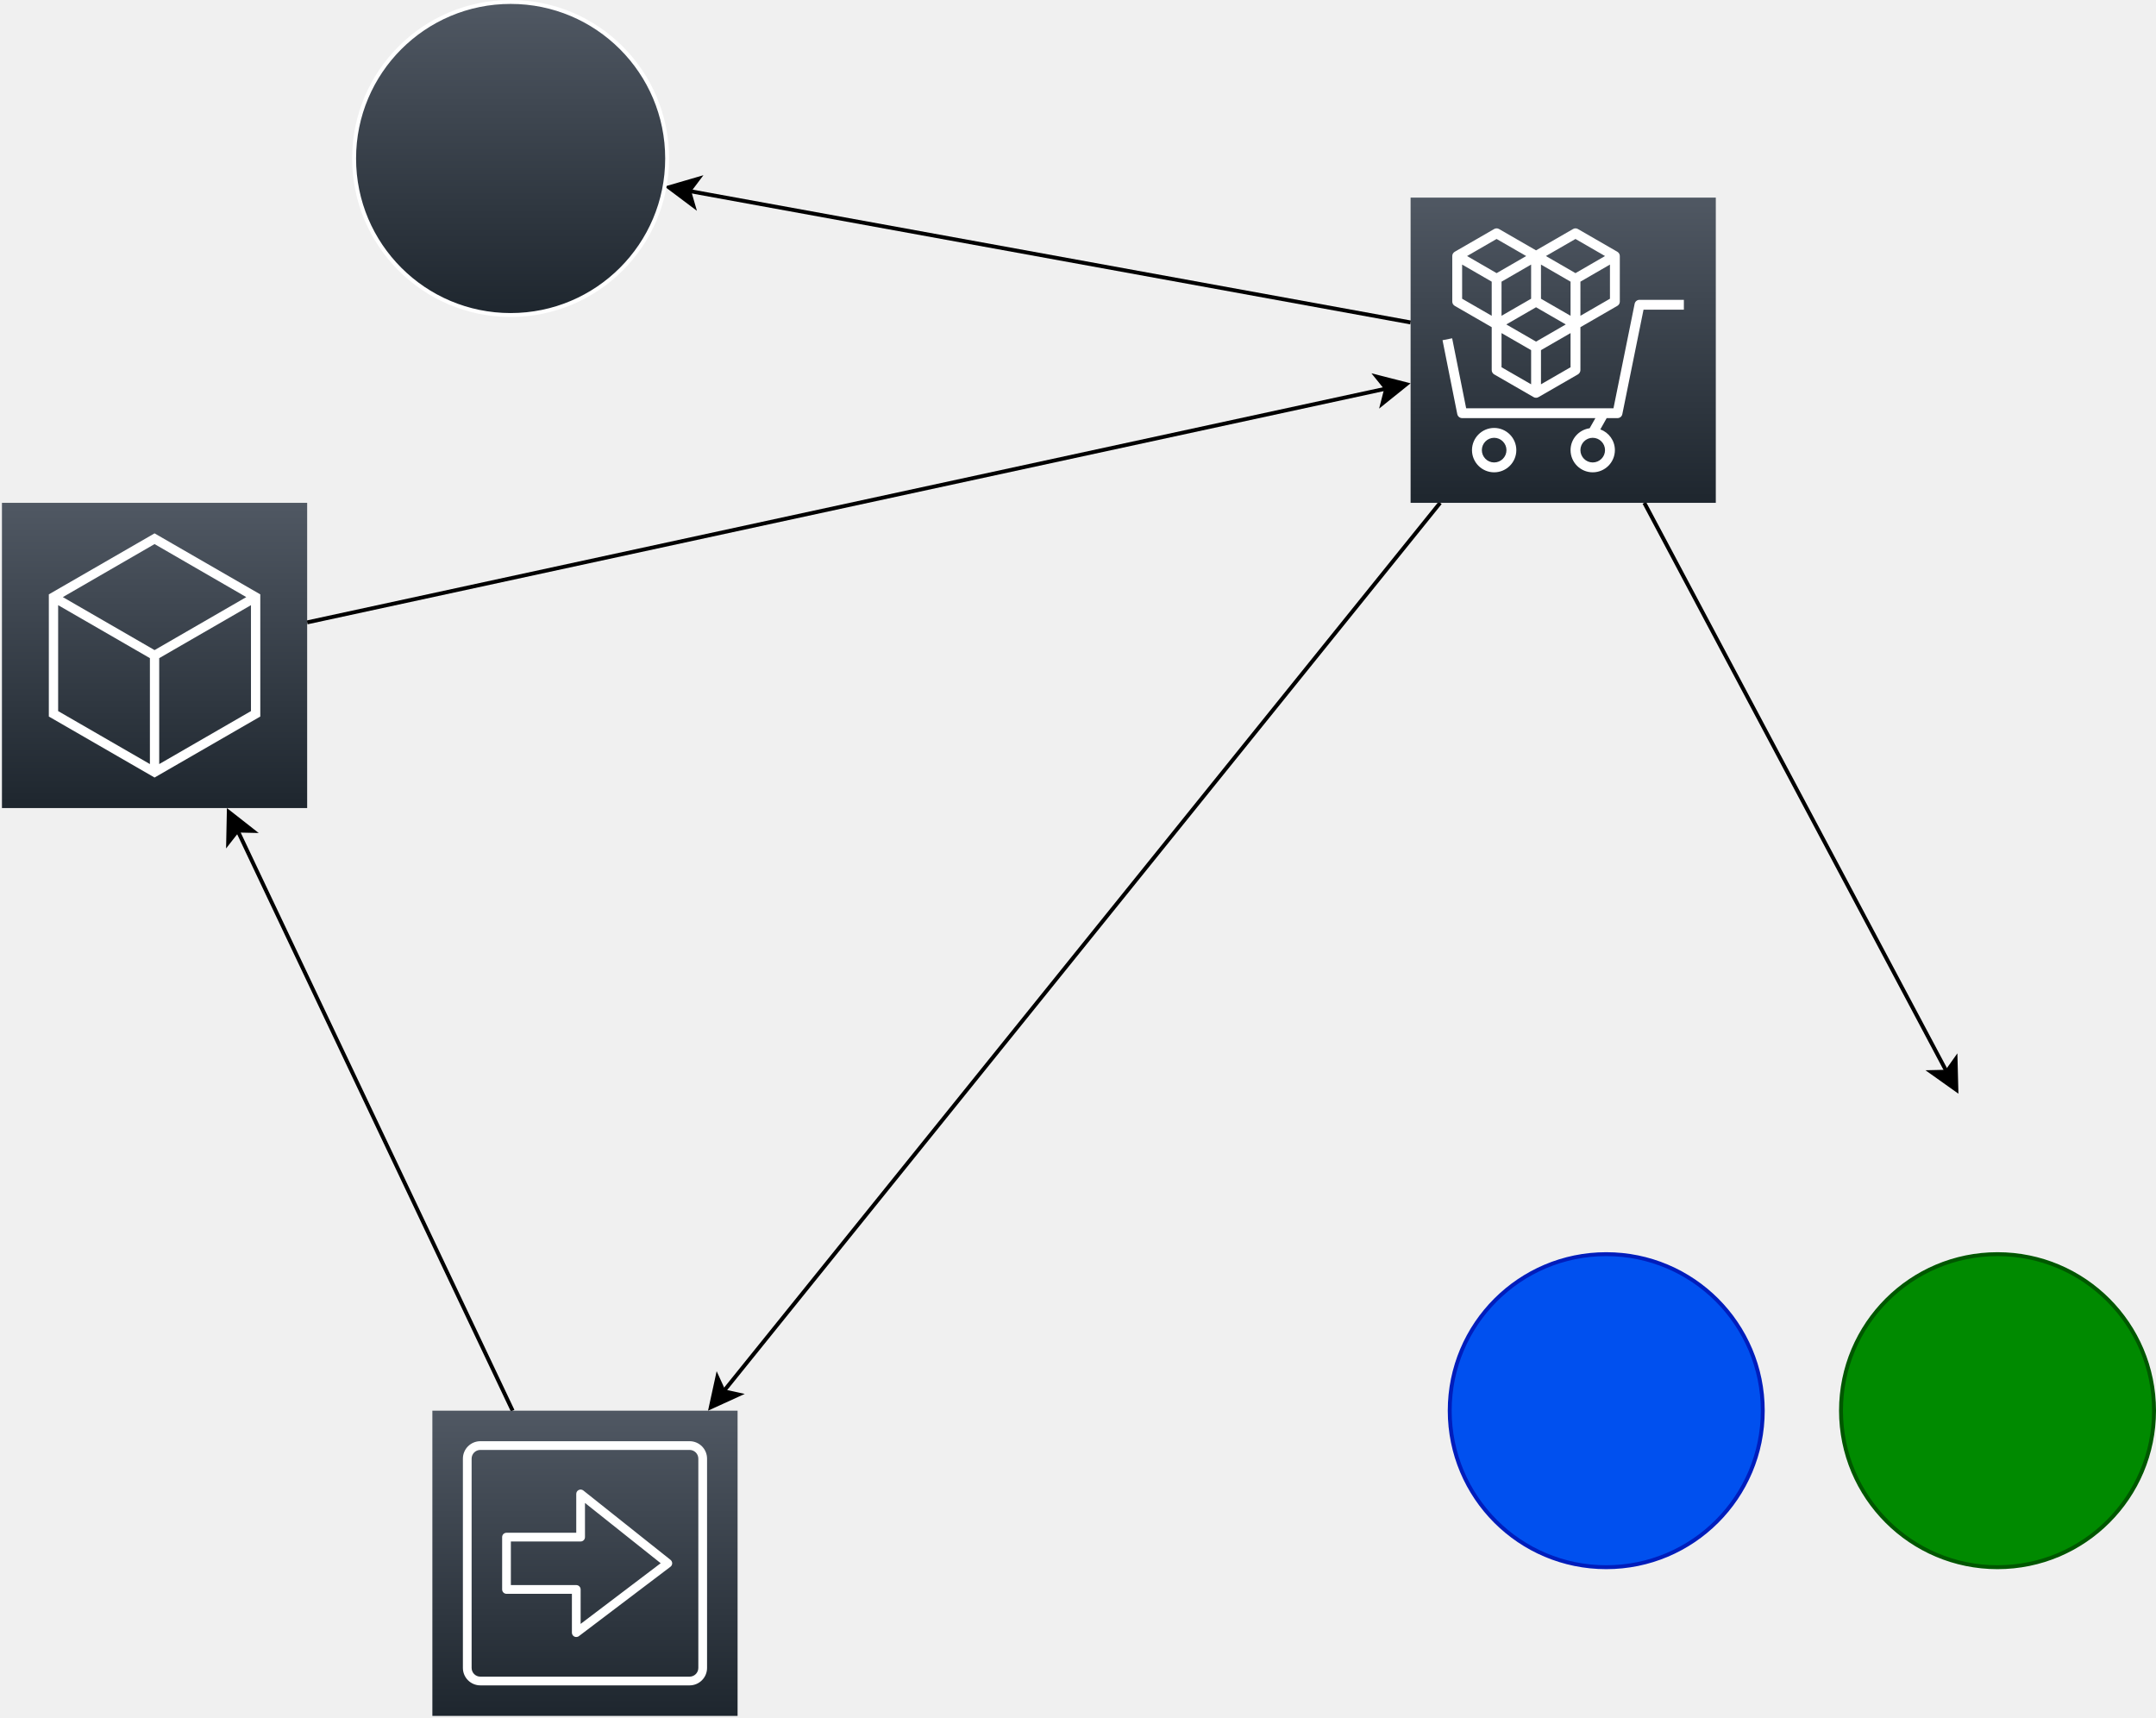
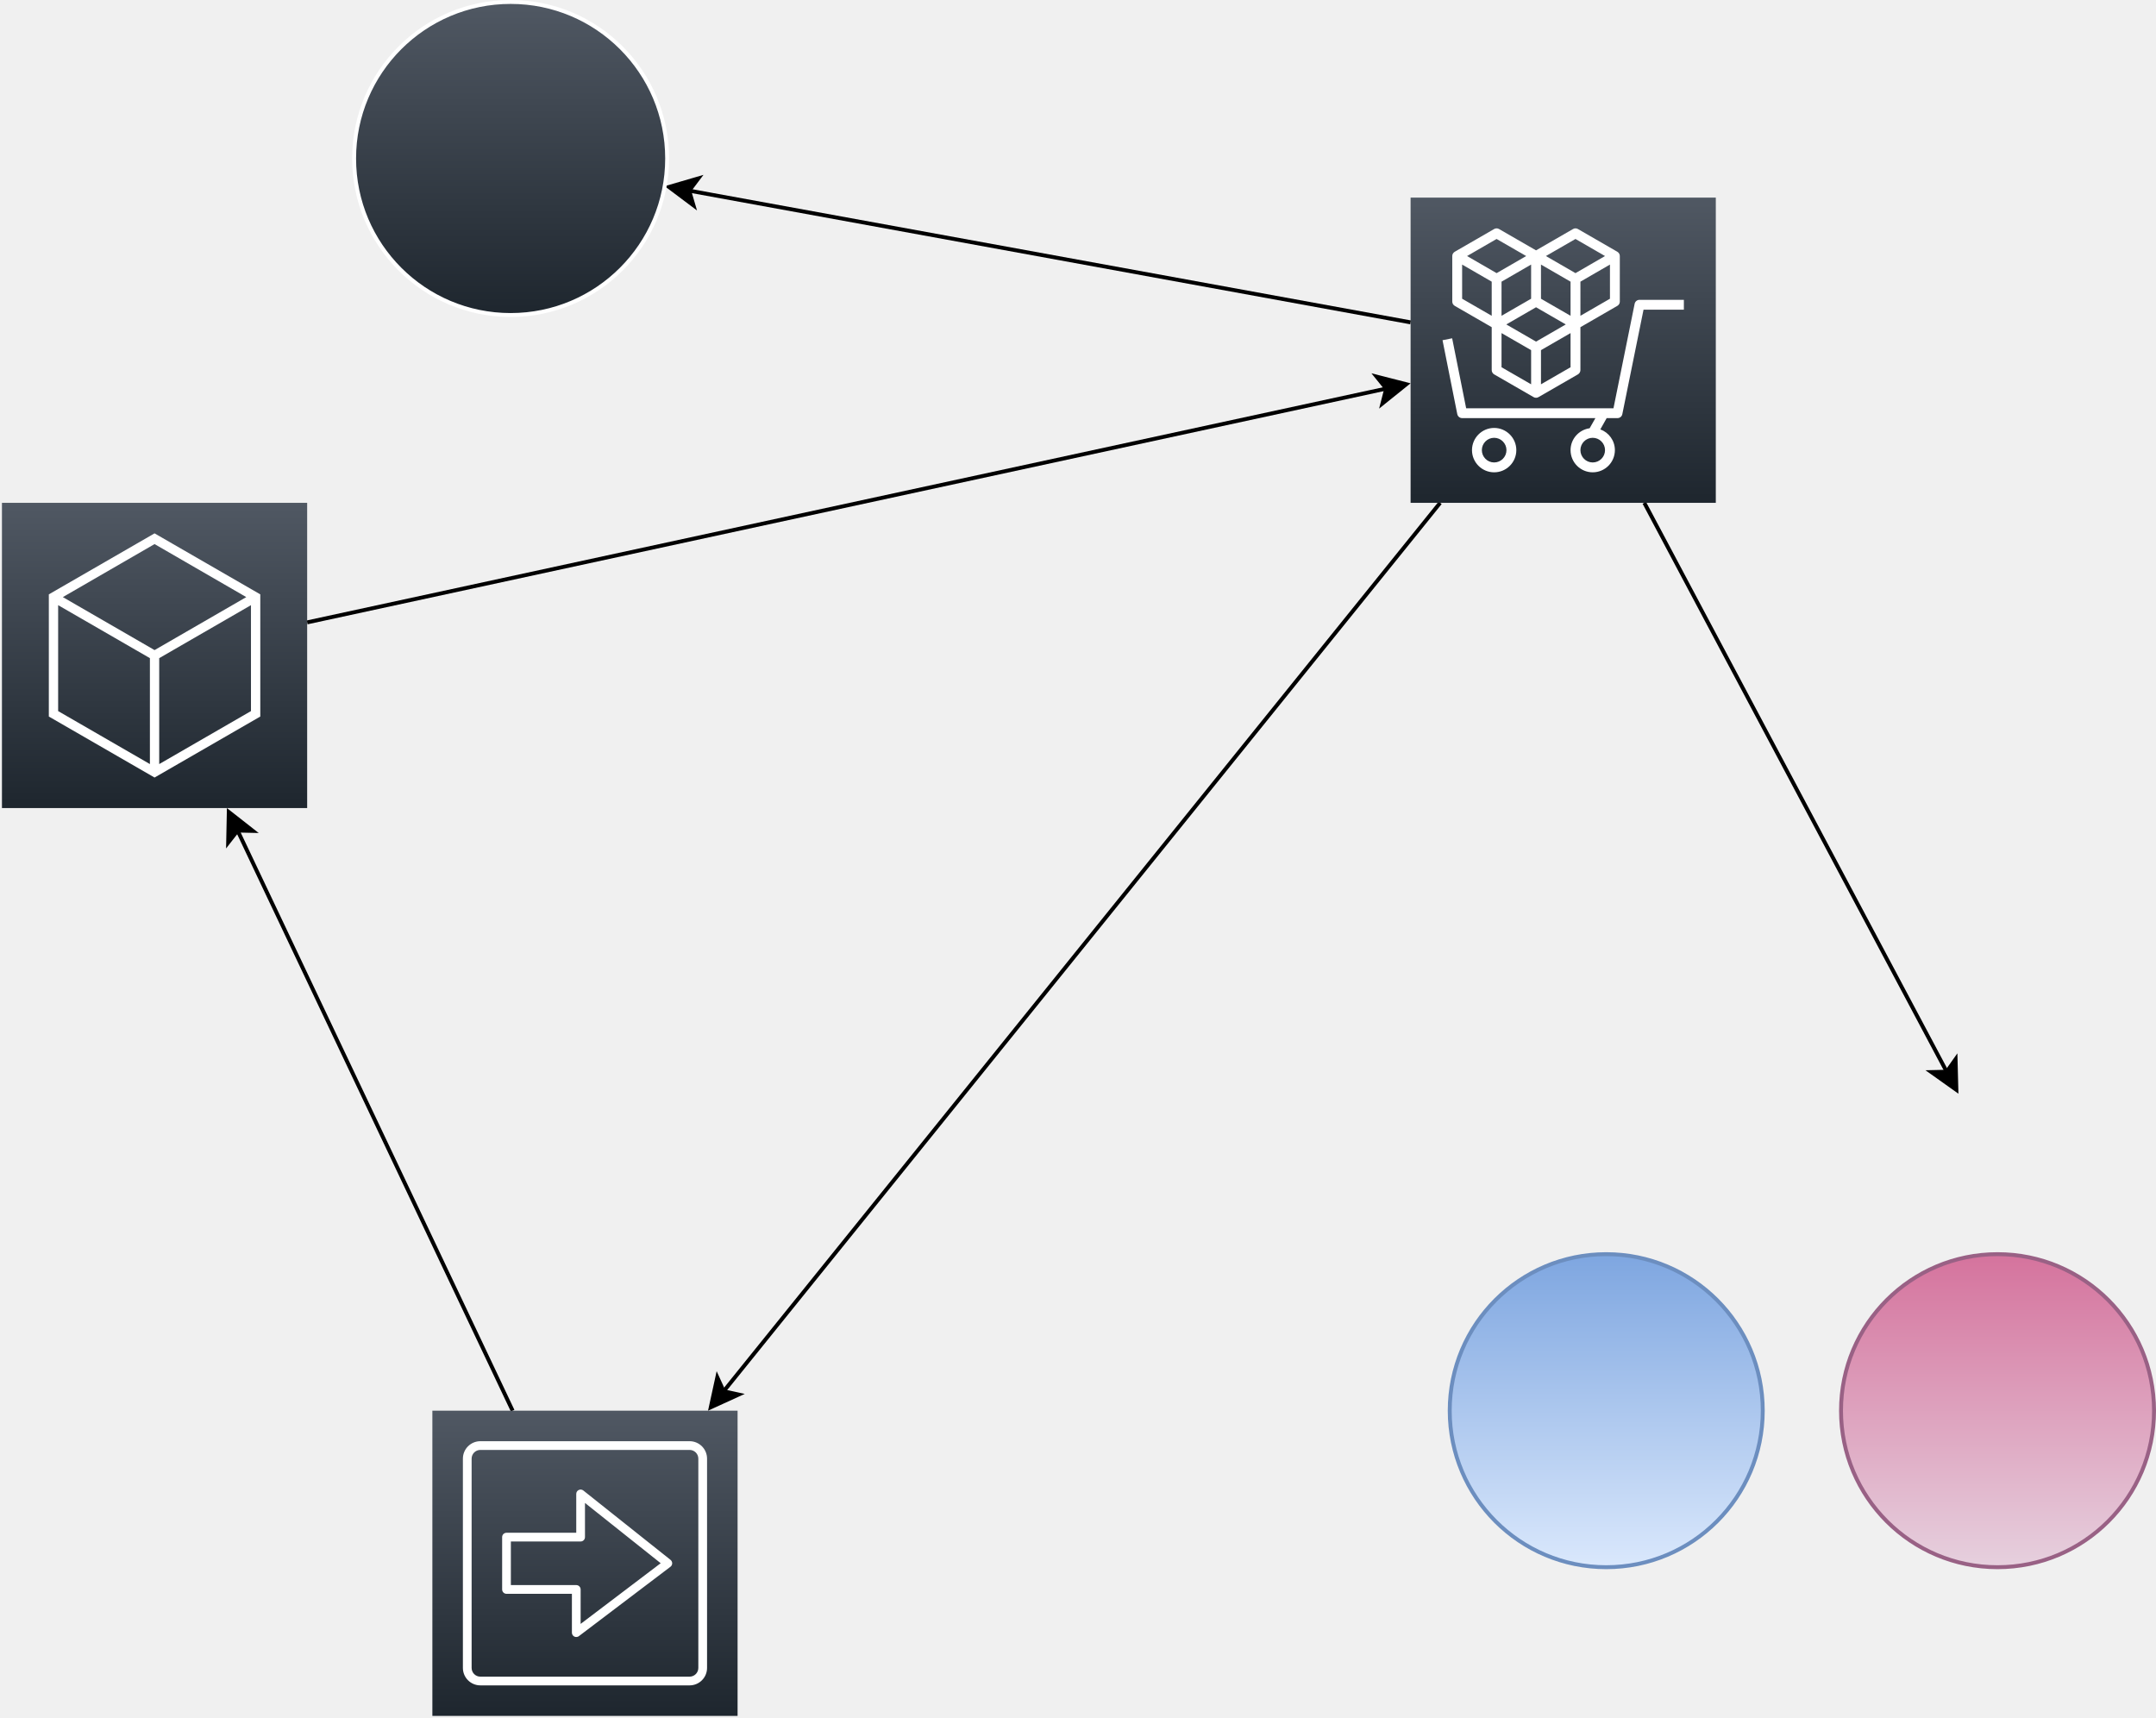
- <svg xmlns="http://www.w3.org/2000/svg" host="65bd71144e" version="1.1" width="551px" height="439px" viewBox="-0.5 -0.5 551 439" content="&lt;mxfile&gt;&lt;diagram id=&quot;GT7YZJFqra1mWCEwrG2L&quot; name=&quot;Page-1&quot;&gt;7Vhdb5swFP01ea1sjAN5HKTtJm1SpT7scfLAAasGI+M06X797GACBhJla5JNVfIh8PG1fe8918eIGYqL7aMkVf5NpJTPPJBuZ2g58zwIPaAvBnlrEAzmDZBJllqjDnhmv6gF7bhszVJaO4ZKCK5Y5YKJKEuaKAcjUoqNa7YS3F21IhkdAc8J4WP0O0tV3qAhBh3+mbIsb1eGwPYUpDW2QJ2TVGx6ELqfoVgKoZq7YhtTbpLX5qUZ93Cgd++YpKU6ZQC2bqi3Njaa6lBtsxSlvkS5KrhuQX07nt8uWYu1TOwUnqWEyIxaK7+BzOS9YdanRyoKquSbNpCUE8Ve3TwTS1e2t+si0jc2qOkArS+vhK/tpKOI6xeqEkML0AFWgpVqtx6O9E9nL27+WJvGBrkzSRuBU1gwBuHYTF/g1ApDcAoLxiAcm5lW67ULTmEBHns8HA0nRsPBaP1DUSZJynStLJnUG5GJcldV0uyCSKwVZyWN95vU5H8lShULLuSOG6S/D4bY/US9PgxwOEdmDOO8h8N7b+6ZMbWS4oX2ela7j+5JSZ3T1C75SqVienN/JT8pfxI1s37+FEqJomfwibPMdChRaZTYVqK9otLdJiYKK1vQa9u24sySpK6akFdsa/yItA5UprPYZkYy78im9u8kbXbVl8T4E+lmc+daZbSkkvBjm9MEQLdHN57tXVhdssIMg7BpbzqZa6G8p3At9p6dGlxCitBYirx/JUXoJkU3KfrQUkQ4/1FJka4TU7fn0CMPuILkt4+AVxCk+SUEyR8LEjq3INmhT0Y/ulQitHC1vX0GbadofLKjBmnau3FS5sK/ytwgAael8uxpwoMjEHmLS6WpreVjJ8LFEufW4OJKZ6B/OwNvZ+CHPgMLInUBV5yY3XaOI9DHg2dycL0jcHGCQHHOqtrEusmZos/VLvDlRmfEJWGatj8vlkMl6ejGsUI/VrtOJQ7L5ABzE/weJBOGLpl4zGVr0ecyBO/nEsJrkwkABnQ1RSYAcBnFYzL3JJ9M5qUJ8+eDx4Hgioyd8PLq3IyFBIBpxnAAJk6E/48xfD3GdLN7Vds8AHYvvNH9bw==&lt;/diagram&gt;&lt;/mxfile&gt;">
+ <svg xmlns="http://www.w3.org/2000/svg" host="65bd71144e" version="1.1" width="551px" height="439px" viewBox="-0.5 -0.5 551 439" content="&lt;mxfile&gt;&lt;diagram id=&quot;GT7YZJFqra1mWCEwrG2L&quot; name=&quot;Page-1&quot;&gt;7VjbjtowEP0aXldxTG6Phb20UitV2oc+ViYeEmudOHLMwvbraxMH4iQgtgtUWsFFiY/H9syc8XGUCZ4XmydJqvyHoMAnvkc3E3w/8X2EUawvBnlrkCAJGiCTjFqjPfDM/oAFPYuuGIXaMVRCcMUqF0xFWUKqHIxIKdau2VJwd9WKZDAAnlPCh+gvRlXeoHHg7fGvwLK8XRl5tmdB0pdMilVp15v42Nt+mu6CtHNZoM4JFesOhB8meC6FUM1dsZkDN7lt09aMezzQu/NbQqlOGWBpqdVbGzpQnQnbLEWpL7NcFVy3kL4dzm+XrMVKpnYK3zJGZAbWatpAZvLOMOvTE4gClHzTBhI4UezVpYFYNrOd3T4ifWODGg/Q+vJK+ApaSnoR1y+gUkOLpwOsBCvVdr1gpn86e/PmH2jTuUHuTNIG4BgWDUE0NNMXNLZCHxzDoiGIhmam1XrtgmNYFAw97o9GI6NRb7T+4VkmCWW6Vu6Z1PuUiXJbVdLsgplYKc5KmO/2sMn/UpRqLriQW26w/j4aYncTdfoCL4hDbMYwzjs4evBD34yplRQv0OlZbj+6h5I6B2qXfAWpmN7738kC+E9RM+vnQiglio7BF84y06FEpVFiW6n2CqS7TUwUVtWQ37ZtxZklSV01IS/Zxvgx0zpQmc5ikxlFvSPrenonodlV31Ljz0w3mzvXKoMSJOHHNqcJADZHN57tTawuWd1GkRXy9V4FWyjvCGCLfWSnRpeQIjyUIv9/SRG+SdFNij61FBHOf1dS0FVq6vYceuR7riBN2yfEKwhSeAlBmg4FCZ9bkOzQn0Y/9qnEOHG1vX0GbadofLKjemnauXFS5uJ/ylwvAael8uxpCnpHIPaTS6WpreVjJ8LFEufWYHKlM3B6OwNvZ+CnPgMLInUBV5yY3XaOI3Aa9J7JvesdgckJAsU5q2oT6zpnCp6rbeD3a50Rl4Rx2t5fLIdK0tGNY4V+rHadSuyXyQHmRvg9SCaKXTKDIZetRZfL2Ps4lwhdm0xKIF6mY2SGaQyL5XtIO0rMCKMRkBDORNo07D0SRFdk7YQXWOdlDULqURhjLUlCFAeXZI0GEU7oeVgLrseabu5f2TYPgvv34vjhLw==&lt;/diagram&gt;&lt;/mxfile&gt;" style="background-color: rgb(0, 0, 0);">
  <defs>
    <linearGradient x1="0%" y1="100%" x2="0%" y2="0%" id="mx-gradient-505863-1-1e262e-1-s-0">
      <stop offset="0%" style="stop-color: rgb(30, 38, 46); stop-opacity: 1;" />
      <stop offset="100%" style="stop-color: rgb(80, 88, 99); stop-opacity: 1;" />
+     </linearGradient>
+     <linearGradient x1="0%" y1="100%" x2="0%" y2="0%" id="mx-gradient-7ea6e0-1-dae8fc-1-s-0">
+       <stop offset="0%" style="stop-color: rgb(218, 232, 252); stop-opacity: 1;" />
+       <stop offset="100%" style="stop-color: rgb(126, 166, 224); stop-opacity: 1;" />
+     </linearGradient>
+     <linearGradient x1="0%" y1="100%" x2="0%" y2="0%" id="mx-gradient-d5739d-1-e6d0de-1-s-0">
+       <stop offset="0%" style="stop-color: rgb(230, 208, 222); stop-opacity: 1;" />
+       <stop offset="100%" style="stop-color: rgb(213, 115, 157); stop-opacity: 1;" />
    </linearGradient>
  </defs>
  <g>
    <path d="M 78 158.55 L 353.78 98.8" fill="none" stroke="rgb(0, 0, 0)" stroke-miterlimit="10" pointer-events="stroke" />
    <path d="M 358.91 97.69 L 352.81 102.59 L 353.78 98.8 L 351.32 95.75 Z" fill="rgb(0, 0, 0)" stroke="rgb(0, 0, 0)" stroke-miterlimit="10" pointer-events="all" />
    <path d="M 0 128 L 78 128 L 78 206 L 0 206 Z" fill="url(#mx-gradient-505863-1-1e262e-1-s-0)" stroke="none" pointer-events="all" />
    <path d="M 39 135.8 L 11.98 151.39 L 11.98 182.61 L 39 198.2 L 66.02 182.61 L 66.02 151.39 Z M 62.44 152.09 L 39 165.63 L 15.56 152.09 L 39 138.54 Z M 14.36 154.15 L 37.81 167.69 L 37.81 194.76 L 14.36 181.22 Z M 40.19 194.76 L 40.19 167.69 L 63.64 154.15 L 63.64 181.22 Z" fill="#ffffff" stroke="none" pointer-events="all" />
    <path d="M 130.51 360 L 60.22 211.75" fill="none" stroke="rgb(0, 0, 0)" stroke-miterlimit="10" pointer-events="stroke" />
    <path d="M 57.97 207.01 L 64.13 211.84 L 60.22 211.75 L 57.81 214.83 Z" fill="rgb(0, 0, 0)" stroke="rgb(0, 0, 0)" stroke-miterlimit="10" pointer-events="all" />
    <path d="M 110 360 L 188 360 L 188 438 L 110 438 Z" fill="url(#mx-gradient-505863-1-1e262e-1-s-0)" stroke="none" pointer-events="all" />
    <path d="M 130.06 404.57 L 146.77 404.57 C 147.39 404.57 147.89 405.07 147.89 405.69 L 147.89 414.49 L 168.35 398.98 L 149 383.58 L 149 392.31 C 149 392.93 148.5 393.43 147.89 393.43 L 130.06 393.43 Z M 146.77 417.84 C 146.6 417.84 146.43 417.8 146.28 417.73 C 145.9 417.54 145.66 417.15 145.66 416.73 L 145.66 406.8 L 128.94 406.8 C 128.33 406.8 127.83 406.3 127.83 405.69 L 127.83 392.31 C 127.83 391.7 128.33 391.2 128.94 391.2 L 146.77 391.2 L 146.77 381.27 C 146.77 380.84 147.02 380.45 147.4 380.27 C 147.79 380.08 148.24 380.13 148.58 380.4 L 170.87 398.13 C 171.13 398.34 171.29 398.67 171.29 399.01 C 171.28 399.36 171.12 399.68 170.84 399.89 L 147.44 417.62 C 147.25 417.77 147.01 417.84 146.77 417.84 Z M 122.26 370.03 C 121.03 370.03 120.03 371.03 120.03 372.26 L 120.03 425.74 C 120.03 426.97 121.03 427.97 122.26 427.97 L 175.74 427.97 C 176.97 427.97 177.97 426.97 177.97 425.74 L 177.97 372.26 C 177.97 371.03 176.97 370.03 175.74 370.03 Z M 175.74 430.2 L 122.26 430.2 C 119.8 430.2 117.8 428.2 117.8 425.74 L 117.8 372.26 C 117.8 369.8 119.8 367.8 122.26 367.8 L 175.74 367.8 C 178.2 367.8 180.2 369.8 180.2 372.26 L 180.2 425.74 C 180.2 428.2 178.2 430.2 175.74 430.2 Z" fill="#ffffff" stroke="none" pointer-events="all" />
    <path d="M 367.55 128 L 184.45 355.04" fill="none" stroke="rgb(0, 0, 0)" stroke-miterlimit="10" pointer-events="stroke" />
    <path d="M 181.15 359.13 L 182.82 351.48 L 184.45 355.04 L 188.27 355.88 Z" fill="rgb(0, 0, 0)" stroke="rgb(0, 0, 0)" stroke-miterlimit="10" pointer-events="all" />
    <path d="M 419.73 128 L 497.01 273.38" fill="none" stroke="rgb(0, 0, 0)" stroke-miterlimit="10" pointer-events="stroke" />
    <path d="M 499.48 278.01 L 493.1 273.47 L 497.01 273.38 L 499.28 270.19 Z" fill="rgb(0, 0, 0)" stroke="rgb(0, 0, 0)" stroke-miterlimit="10" pointer-events="all" />
-     <path d="M 360 81.9 L 175.62 48.31" fill="none" stroke="rgb(0, 0, 0)" stroke-miterlimit="10" pointer-events="stroke" />
-     <path d="M 170.45 47.37 L 177.97 45.18 L 175.62 48.31 L 176.71 52.07 Z" fill="rgb(0, 0, 0)" stroke="rgb(0, 0, 0)" stroke-miterlimit="10" pointer-events="all" />
+     <path d="M 360 81.88 L 175.63 48.22" fill="none" stroke="rgb(0, 0, 0)" stroke-miterlimit="10" pointer-events="stroke" />
+     <path d="M 170.47 47.28 L 177.98 45.09 L 175.63 48.22 L 176.73 51.98 Z" fill="rgb(0, 0, 0)" stroke="rgb(0, 0, 0)" stroke-miterlimit="10" pointer-events="all" />
    <path d="M 360 50 L 438 50 L 438 128 L 360 128 Z" fill="url(#mx-gradient-505863-1-1e262e-1-s-0)" stroke="none" pointer-events="all" />
    <path d="M 409.69 114.53 C 409.69 116.27 408.28 117.68 406.54 117.68 C 404.81 117.68 403.4 116.27 403.4 114.53 C 403.4 112.8 404.81 111.38 406.54 111.38 C 408.28 111.38 409.69 112.8 409.69 114.53 Z M 418.5 76.12 C 417.9 76.12 417.38 76.54 417.26 77.13 L 411.85 103.83 L 374.2 103.83 L 370.62 85.95 L 368.16 86.44 L 371.93 105.33 C 372.05 105.92 372.57 106.35 373.17 106.35 L 407.23 106.35 L 405.76 108.94 C 403.01 109.33 400.88 111.67 400.88 114.53 C 400.88 117.66 403.42 120.2 406.54 120.2 C 409.67 120.2 412.21 117.66 412.21 114.53 C 412.21 112.09 410.66 110.03 408.49 109.23 L 410.11 106.35 L 412.88 106.35 C 413.48 106.35 414 105.92 414.11 105.34 L 419.53 78.64 L 429.84 78.64 L 429.84 76.12 Z M 381.35 117.68 C 379.62 117.68 378.21 116.27 378.21 114.53 C 378.21 112.8 379.62 111.38 381.35 111.38 C 383.09 111.38 384.5 112.8 384.5 114.53 C 384.5 116.27 383.09 117.68 381.35 117.68 Z M 381.35 108.86 C 378.23 108.86 375.69 111.41 375.69 114.53 C 375.69 117.66 378.23 120.2 381.35 120.2 C 384.48 120.2 387.02 117.66 387.02 114.53 C 387.02 111.41 384.48 108.86 381.35 108.86 Z M 381.98 60.57 L 389.54 64.93 L 381.98 69.3 L 374.43 64.93 Z M 402.14 60.57 L 409.69 64.93 L 402.14 69.3 L 394.58 64.93 Z M 403.4 80.2 L 403.4 71.48 L 410.95 67.11 L 410.95 75.84 Z M 393.32 97.71 L 393.32 88.98 L 400.88 84.62 L 400.88 93.35 Z M 383.24 84.62 L 390.8 88.98 L 390.8 97.71 L 383.24 93.35 Z M 390.8 75.84 L 383.24 80.2 L 383.24 71.48 L 390.8 67.11 Z M 400.88 80.2 L 393.32 75.84 L 393.32 67.11 L 400.88 71.48 Z M 392.06 86.8 L 384.46 82.41 L 392.06 78.02 L 399.66 82.41 Z M 373.17 67.11 L 380.73 71.48 L 380.73 80.2 L 373.17 75.84 Z M 371.28 77.66 L 380.73 83.11 L 380.73 94.07 C 380.73 94.52 380.96 94.94 381.35 95.17 L 391.43 100.98 C 391.62 101.1 391.84 101.15 392.06 101.15 C 392.28 101.15 392.5 101.1 392.69 100.98 L 402.77 95.17 C 403.16 94.94 403.4 94.52 403.4 94.07 L 403.4 83.11 L 412.84 77.66 C 413.23 77.43 413.47 77.02 413.47 76.57 L 413.47 64.93 C 413.47 64.48 413.23 64.07 412.84 63.84 L 402.77 58.03 C 402.38 57.8 401.9 57.8 401.51 58.03 L 392.06 63.48 L 382.61 58.03 C 382.23 57.8 381.74 57.8 381.35 58.03 L 371.28 63.84 C 370.89 64.07 370.65 64.48 370.65 64.93 L 370.65 76.57 C 370.65 77.02 370.89 77.43 371.28 77.66 Z" fill="#ffffff" stroke="none" pointer-events="all" />
    <ellipse cx="130" cy="40" rx="40" ry="40" fill="url(#mx-gradient-505863-1-1e262e-1-s-0)" stroke="#ffffff" pointer-events="all" />
-     <ellipse cx="410" cy="360" rx="40" ry="40" fill="#0050ef" stroke="#001dbc" pointer-events="all" />
-     <ellipse cx="510" cy="360" rx="40" ry="40" fill="#008a00" stroke="#005700" pointer-events="all" />
+     <ellipse cx="410" cy="360" rx="40" ry="40" fill="url(#mx-gradient-7ea6e0-1-dae8fc-1-s-0)" stroke="#6c8ebf" pointer-events="all" />
+     <ellipse cx="510" cy="360" rx="40" ry="40" fill="url(#mx-gradient-d5739d-1-e6d0de-1-s-0)" stroke="#996185" pointer-events="all" />
  </g>
</svg>
